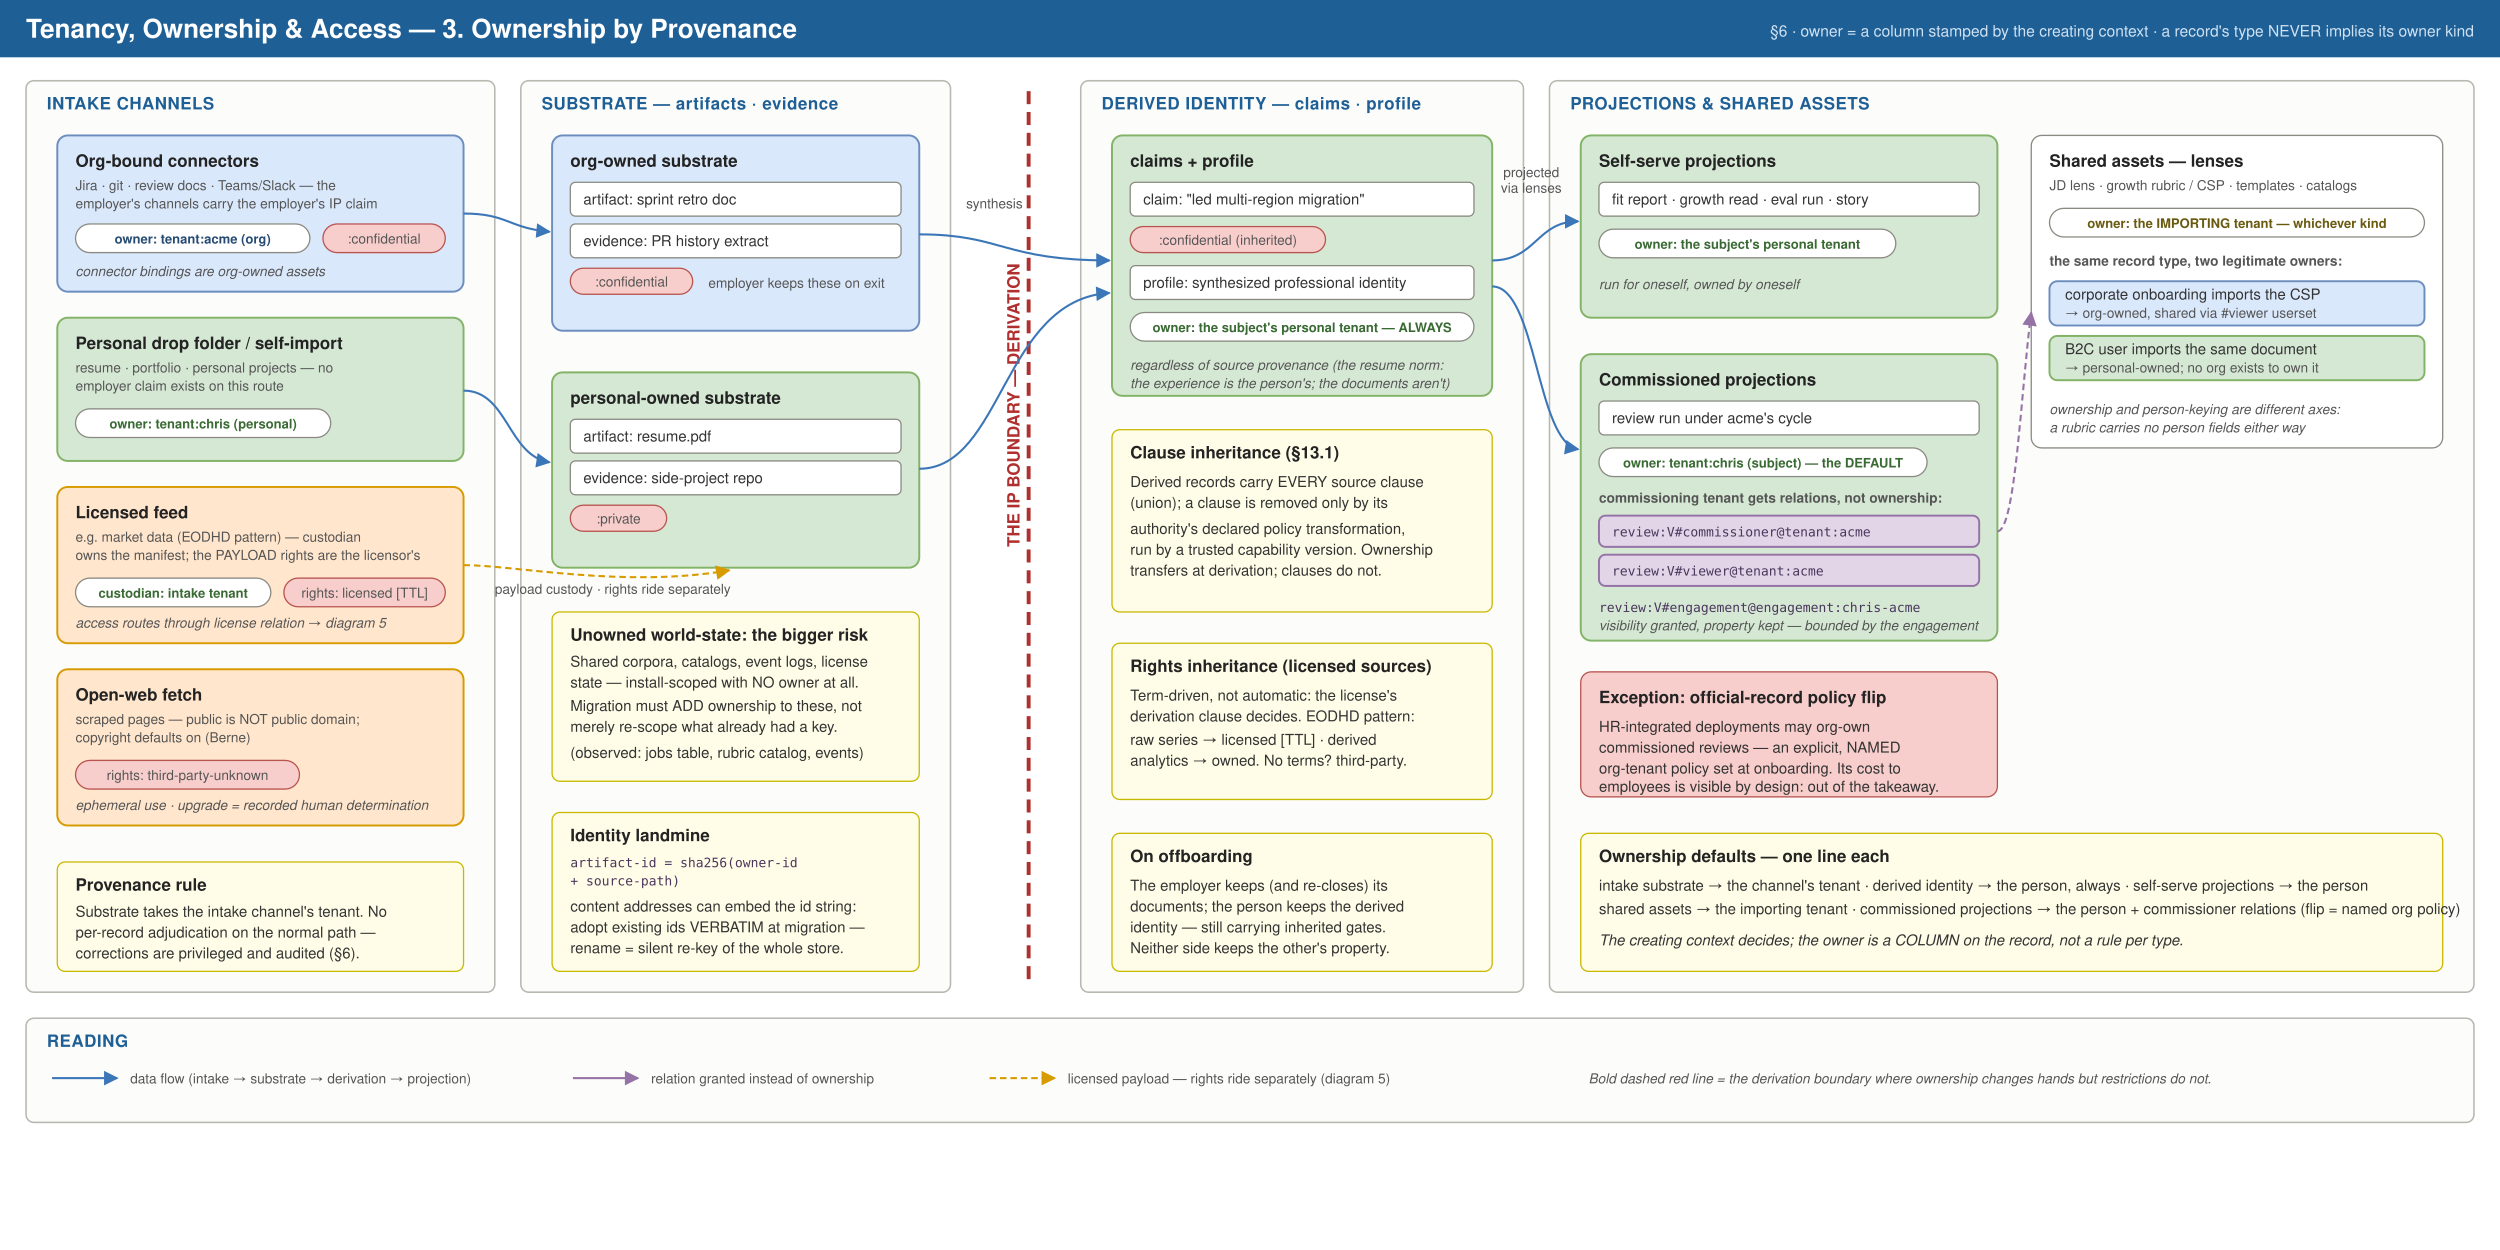
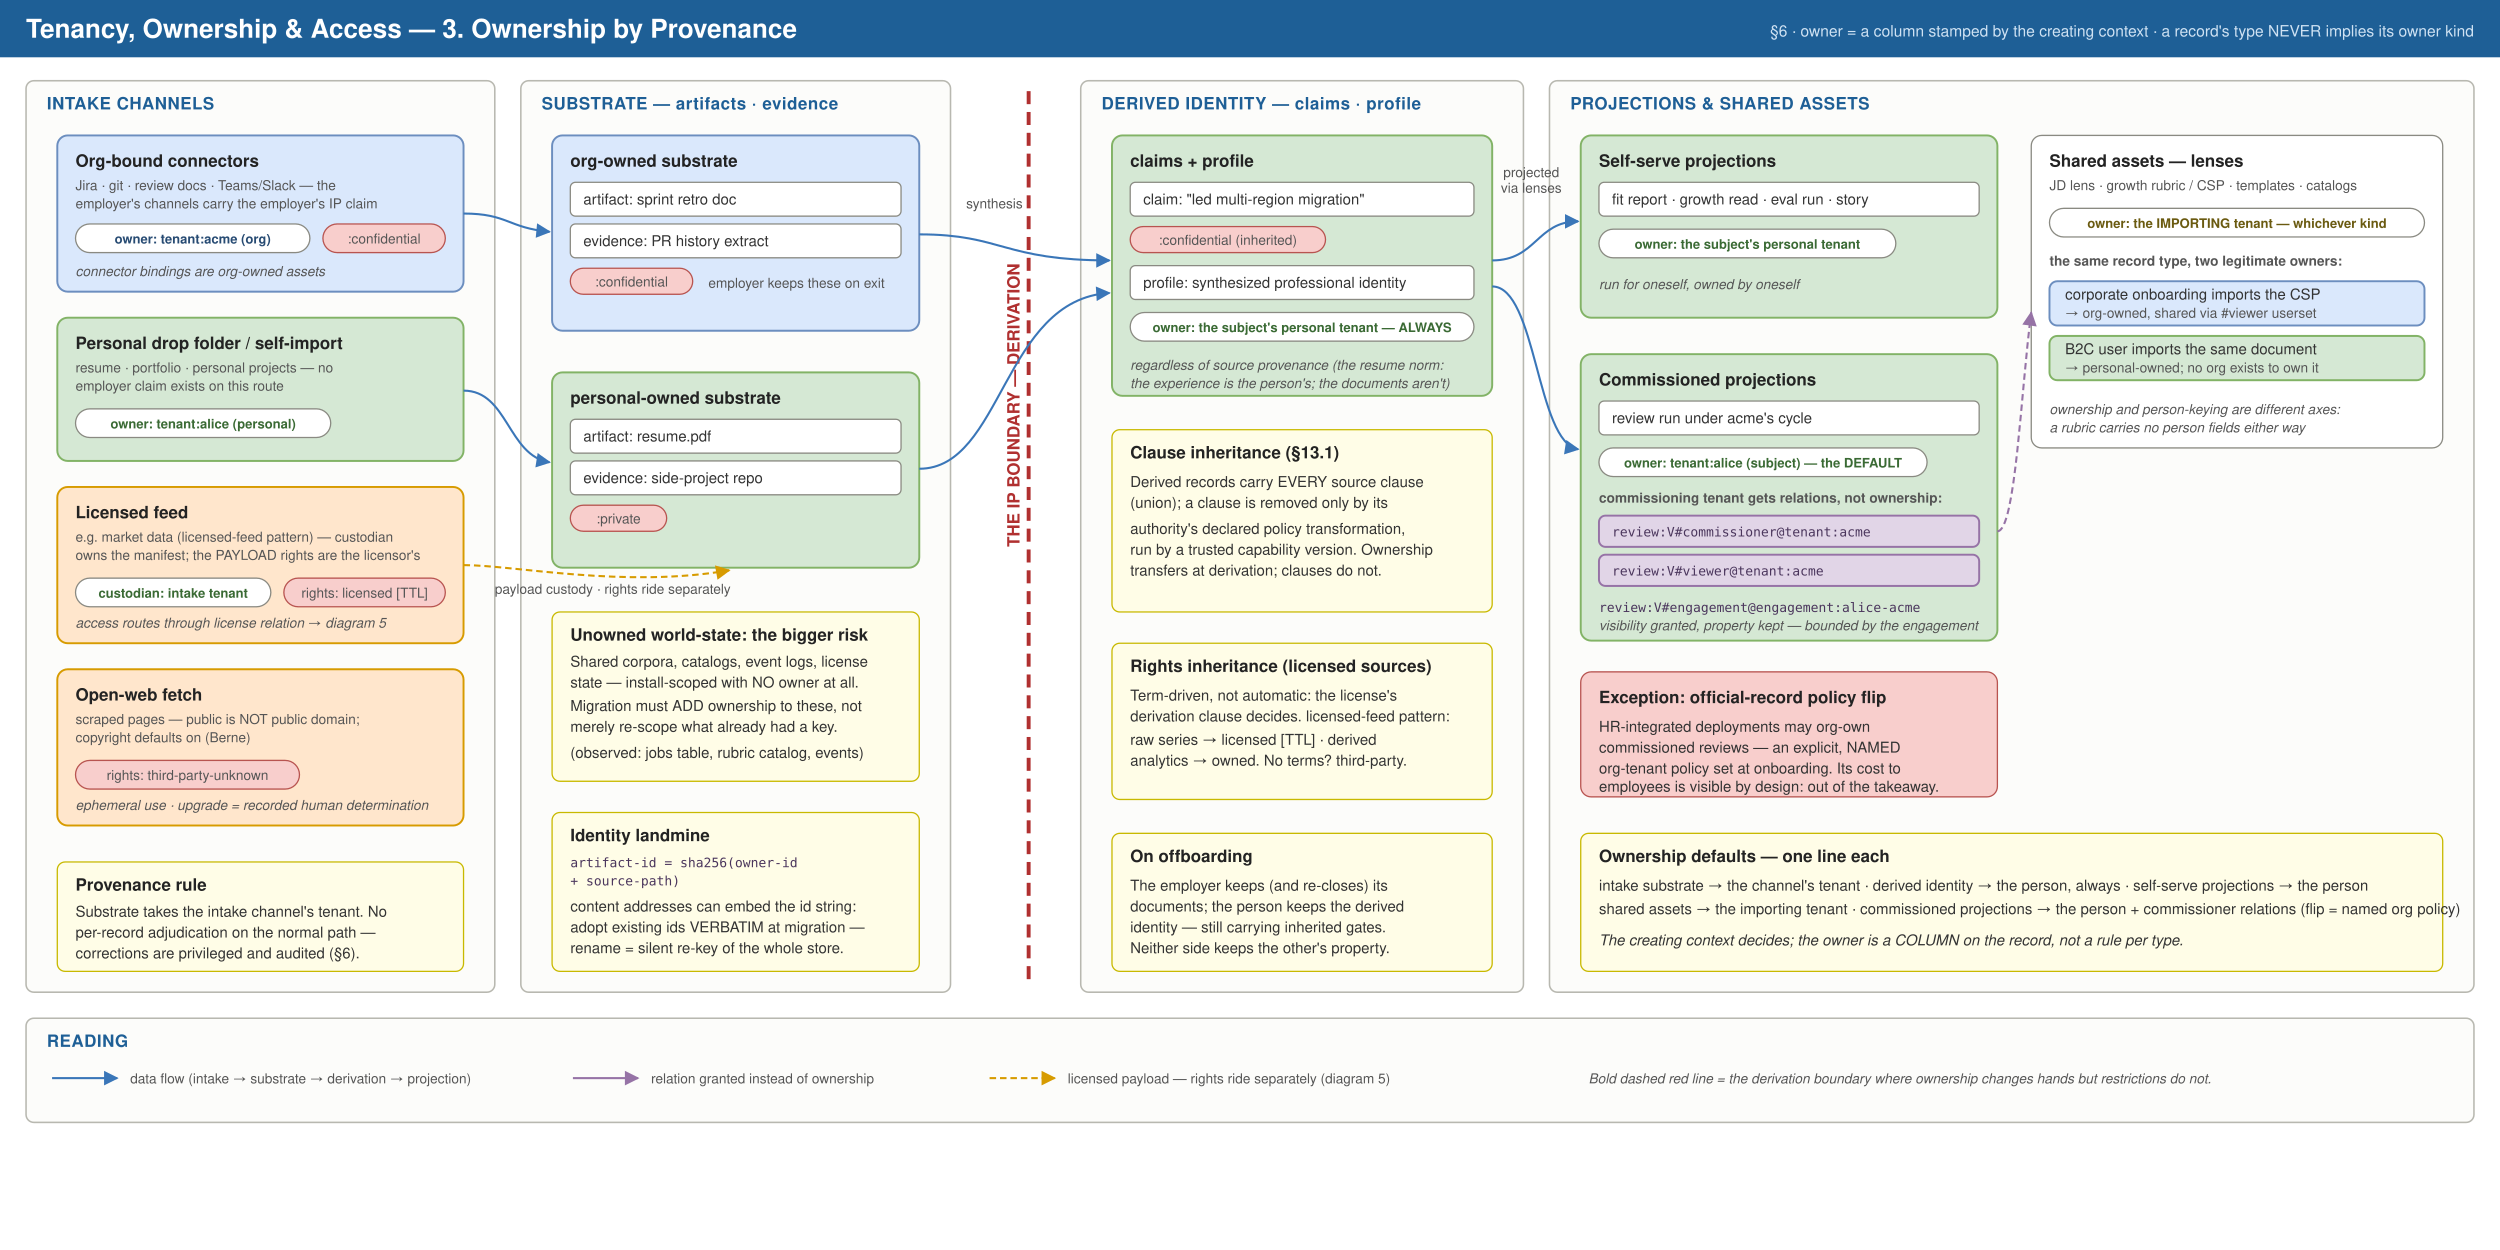
<svg xmlns="http://www.w3.org/2000/svg" viewBox="0 0 1920 960" font-family="Helvetica, Arial, sans-serif">
  <defs>
    <marker id="aB" viewBox="0 0 10 10" refX="9" refY="5" markerWidth="7" markerHeight="7" orient="auto-start-reverse">
      <path d="M0,0 L10,5 L0,10 z" fill="#3a76b8" />
    </marker>
    <marker id="aP" viewBox="0 0 10 10" refX="9" refY="5" markerWidth="7" markerHeight="7" orient="auto-start-reverse">
      <path d="M0,0 L10,5 L0,10 z" fill="#9673a6" />
    </marker>
    <marker id="aO" viewBox="0 0 10 10" refX="9" refY="5" markerWidth="7" markerHeight="7" orient="auto-start-reverse">
      <path d="M0,0 L10,5 L0,10 z" fill="#d79b00" />
    </marker>
    <style>
      .band{fill:#1e5f96;} .bandT{fill:#fff;font-size:20px;font-weight:bold;} .bandS{fill:#cfe2f3;font-size:12px;}
      .zone{fill:#fcfcfa;stroke:#b8b8b0;stroke-width:1.2;} .zoneT{fill:#1e5f96;font-size:13px;font-weight:bold;letter-spacing:.4px;}
      .pt{fill:#d5e8d4;stroke:#82b366;stroke-width:1.5;} .ot{fill:#dae8fc;stroke:#6c8ebf;stroke-width:1.5;}
      .rel{fill:#e1d5e7;stroke:#9673a6;stroke-width:1.5;} .rec{fill:#ffffff;stroke:#8a8a82;stroke-width:1;}
      .ext{fill:#ffe6cc;stroke:#d79b00;stroke-width:1.5;} .dis{fill:#f8cecc;stroke:#b85450;stroke-width:1;}
      .h{font-size:13px;font-weight:bold;fill:#232323;} .t{font-size:11.5px;fill:#333;} .s{font-size:10.5px;fill:#555;}
      .m{font-family:Menlo,Consolas,monospace;font-size:10px;fill:#4a355c;}
      .note{fill:#fffde7;stroke:#c8b900;stroke-width:1;}
      .eB{stroke:#3a76b8;stroke-width:1.6;fill:none;} .eP{stroke:#9673a6;stroke-width:1.6;fill:none;}
      .eO{stroke:#d79b00;stroke-width:1.6;fill:none;}
      .own{font-size:10px;font-weight:bold;}
    </style>
  </defs>
  <rect width="1920" height="960" fill="#ffffff" />
  <rect class="band" x="0" y="0" width="1920" height="44" />
  <text class="bandT" x="20" y="29">Tenancy, Ownership &amp; Access — 3. Ownership by Provenance</text>
  <text class="bandS" x="1900" y="28" text-anchor="end">§6 · owner = a column stamped by the creating context · a record's type NEVER implies its owner kind</text>
  <rect class="zone" x="20" y="62" width="360" height="700" rx="6" />
  <text class="zoneT" x="36" y="84">INTAKE CHANNELS</text>
  <rect class="zone" x="400" y="62" width="330" height="700" rx="6" />
  <text class="zoneT" x="416" y="84">SUBSTRATE — artifacts · evidence</text>
  <rect class="zone" x="830" y="62" width="340" height="700" rx="6" />
  <text class="zoneT" x="846" y="84">DERIVED IDENTITY — claims · profile</text>
  <rect class="zone" x="1190" y="62" width="710" height="700" rx="6" />
  <text class="zoneT" x="1206" y="84">PROJECTIONS &amp; SHARED ASSETS</text>
  <line x1="790" y1="70" x2="790" y2="755" stroke="#b03030" stroke-width="3" stroke-dasharray="10 6" />
  <text x="783" y="420" font-size="13" font-weight="bold" fill="#b03030" transform="rotate(-90 783 420)">THE IP BOUNDARY — DERIVATION</text>
  <rect class="ot" x="44" y="104" width="312" height="120" rx="8" />
  <text class="h" x="58" y="128">Org-bound connectors</text>
  <text class="s" x="58" y="146">Jira · git · review docs · Teams/Slack — the</text>
  <text class="s" x="58" y="160">employer's channels carry the employer's IP claim</text>
  <rect class="rec" x="58" y="172" width="180" height="22" rx="11" fill="#dae8fc" />
  <text class="own" x="148" y="187" text-anchor="middle" fill="#274b73">owner: tenant:acme (org)</text>
  <rect class="dis" x="248" y="172" width="94" height="22" rx="11" />
  <text class="s" x="295" y="187" text-anchor="middle">:confidential</text>
  <text class="s" x="58" y="212" font-style="italic">connector bindings are org-owned assets</text>
  <rect class="pt" x="44" y="244" width="312" height="110" rx="8" />
  <text class="h" x="58" y="268">Personal drop folder / self-import</text>
  <text class="s" x="58" y="286">resume · portfolio · personal projects — no</text>
  <text class="s" x="58" y="300">employer claim exists on this route</text>
  <rect class="rec" x="58" y="314" width="196" height="22" rx="11" fill="#d5e8d4" />
-   <text class="own" x="156" y="329" text-anchor="middle" fill="#3a6a34">owner: tenant:chris (personal)</text>
+   <text class="own" x="156" y="329" text-anchor="middle" fill="#3a6a34">owner: tenant:alice (personal)</text>
  <rect class="ext" x="44" y="374" width="312" height="120" rx="8" />
  <text class="h" x="58" y="398">Licensed feed</text>
-   <text class="s" x="58" y="416">e.g. market data (EODHD pattern) — custodian</text>
+   <text class="s" x="58" y="416">e.g. market data (licensed-feed pattern) — custodian</text>
  <text class="s" x="58" y="430">owns the manifest; the PAYLOAD rights are the licensor's</text>
  <rect class="rec" x="58" y="444" width="150" height="22" rx="11" fill="#d5e8d4" />
  <text class="own" x="133" y="459" text-anchor="middle" fill="#3a6a34">custodian: intake tenant</text>
  <rect class="dis" x="218" y="444" width="124" height="22" rx="11" />
  <text class="s" x="280" y="459" text-anchor="middle">rights: licensed [TTL]</text>
  <text class="s" x="58" y="482" font-style="italic">access routes through license relation → diagram 5</text>
  <rect class="ext" x="44" y="514" width="312" height="120" rx="8" />
  <text class="h" x="58" y="538">Open-web fetch</text>
  <text class="s" x="58" y="556">scraped pages — public is NOT public domain;</text>
  <text class="s" x="58" y="570">copyright defaults on (Berne)</text>
  <rect class="dis" x="58" y="584" width="172" height="22" rx="11" />
  <text class="s" x="144" y="599" text-anchor="middle">rights: third-party-unknown</text>
  <text class="s" x="58" y="622" font-style="italic">ephemeral use · upgrade = recorded human determination</text>
  <rect class="note" x="44" y="662" width="312" height="84" rx="6" />
  <text class="h" x="58" y="684">Provenance rule</text>
  <text class="t" x="58" y="704">Substrate takes the intake channel's tenant. No</text>
  <text class="t" x="58" y="720">per-record adjudication on the normal path —</text>
  <text class="t" x="58" y="736">corrections are privileged and audited (§6).</text>
  <rect class="ot" x="424" y="104" width="282" height="150" rx="8" />
  <text class="h" x="438" y="128">org-owned substrate</text>
  <rect class="rec" x="438" y="140" width="254" height="26" rx="4" />
  <text class="t" x="448" y="157">artifact: sprint retro doc</text>
  <rect class="rec" x="438" y="172" width="254" height="26" rx="4" />
  <text class="t" x="448" y="189">evidence: PR history extract</text>
  <rect class="dis" x="438" y="206" width="94" height="20" rx="10" />
  <text class="s" x="485" y="220" text-anchor="middle">:confidential</text>
  <text class="s" x="544" y="221">employer keeps these on exit</text>
  <rect class="pt" x="424" y="286" width="282" height="150" rx="8" />
  <text class="h" x="438" y="310">personal-owned substrate</text>
  <rect class="rec" x="438" y="322" width="254" height="26" rx="4" />
  <text class="t" x="448" y="339">artifact: resume.pdf</text>
  <rect class="rec" x="438" y="354" width="254" height="26" rx="4" />
  <text class="t" x="448" y="371">evidence: side-project repo</text>
  <rect class="dis" x="438" y="388" width="74" height="20" rx="10" />
  <text class="s" x="475" y="402" text-anchor="middle">:private</text>
  <rect class="note" x="424" y="470" width="282" height="130" rx="6" />
  <text class="h" x="438" y="492">Unowned world-state: the bigger risk</text>
  <text class="t" x="438" y="512">Shared corpora, catalogs, event logs, license</text>
  <text class="t" x="438" y="528">state — install-scoped with NO owner at all.</text>
  <text class="t" x="438" y="546">Migration must ADD ownership to these, not</text>
  <text class="t" x="438" y="562">merely re-scope what already had a key.</text>
  <text class="t" x="438" y="582">(observed: jobs table, rubric catalog, events)</text>
  <rect class="note" x="424" y="624" width="282" height="122" rx="6" />
  <text class="h" x="438" y="646">Identity landmine</text>
  <text class="m" x="438" y="666">artifact-id = sha256(owner-id</text>
  <text class="m" x="438" y="680">              + source-path)</text>
  <text class="t" x="438" y="700">content addresses can embed the id string:</text>
  <text class="t" x="438" y="716">adopt existing ids VERBATIM at migration —</text>
  <text class="t" x="438" y="732">rename = silent re-key of the whole store.</text>
  <rect class="pt" x="854" y="104" width="292" height="200" rx="8" />
  <text class="h" x="868" y="128">claims + profile</text>
  <rect class="rec" x="868" y="140" width="264" height="26" rx="4" />
  <text class="t" x="878" y="157">claim: "led multi-region migration"</text>
  <rect class="dis" x="868" y="174" width="150" height="20" rx="10" />
  <text class="s" x="943" y="188" text-anchor="middle">:confidential (inherited)</text>
  <rect class="rec" x="868" y="204" width="264" height="26" rx="4" />
  <text class="t" x="878" y="221">profile: synthesized professional identity</text>
  <rect class="rec" x="868" y="240" width="264" height="22" rx="11" fill="#d5e8d4" />
  <text class="own" x="1000" y="255" text-anchor="middle" fill="#3a6a34">owner: the subject's personal tenant — ALWAYS</text>
  <text class="s" x="868" y="284" font-style="italic">regardless of source provenance (the resume norm:</text>
  <text class="s" x="868" y="298" font-style="italic">the experience is the person's; the documents aren't)</text>
  <rect class="note" x="854" y="330" width="292" height="140" rx="6" />
  <text class="h" x="868" y="352">Clause inheritance (§13.1)</text>
  <text class="t" x="868" y="374">Derived records carry EVERY source clause</text>
  <text class="t" x="868" y="390">(union); a clause is removed only by its</text>
  <text class="t" x="868" y="410">authority's declared policy transformation,</text>
  <text class="t" x="868" y="426">run by a trusted capability version. Ownership</text>
  <text class="t" x="868" y="442">transfers at derivation; clauses do not.</text>
  <rect class="note" x="854" y="494" width="292" height="120" rx="6" />
  <text class="h" x="868" y="516">Rights inheritance (licensed sources)</text>
  <text class="t" x="868" y="538">Term-driven, not automatic: the license's</text>
-   <text class="t" x="868" y="554">derivation clause decides. EODHD pattern:</text>
+   <text class="t" x="868" y="554">derivation clause decides. licensed-feed pattern:</text>
  <text class="t" x="868" y="572">raw series → licensed [TTL] · derived</text>
  <text class="t" x="868" y="588">analytics → owned. No terms? third-party.</text>
  <rect class="note" x="854" y="640" width="292" height="106" rx="6" />
  <text class="h" x="868" y="662">On offboarding</text>
  <text class="t" x="868" y="684">The employer keeps (and re-closes) its</text>
  <text class="t" x="868" y="700">documents; the person keeps the derived</text>
  <text class="t" x="868" y="716">identity — still carrying inherited gates.</text>
  <text class="t" x="868" y="732">Neither side keeps the other's property.</text>
  <rect class="pt" x="1214" y="104" width="320" height="140" rx="8" />
  <text class="h" x="1228" y="128">Self-serve projections</text>
  <rect class="rec" x="1228" y="140" width="292" height="26" rx="4" />
  <text class="t" x="1238" y="157">fit report · growth read · eval run · story</text>
  <rect class="rec" x="1228" y="176" width="228" height="22" rx="11" fill="#d5e8d4" />
  <text class="own" x="1342" y="191" text-anchor="middle" fill="#3a6a34">owner: the subject's personal tenant</text>
  <text class="s" x="1228" y="222" font-style="italic">run for oneself, owned by oneself</text>
  <rect class="pt" x="1214" y="272" width="320" height="220" rx="8" />
  <text class="h" x="1228" y="296">Commissioned projections</text>
  <rect class="rec" x="1228" y="308" width="292" height="26" rx="4" />
  <text class="t" x="1238" y="325">review run under acme's cycle</text>
  <rect class="rec" x="1228" y="344" width="252" height="22" rx="11" fill="#d5e8d4" />
-   <text class="own" x="1354" y="359" text-anchor="middle" fill="#3a6a34">owner: tenant:chris (subject) — the DEFAULT</text>
+   <text class="own" x="1354" y="359" text-anchor="middle" fill="#3a6a34">owner: tenant:alice (subject) — the DEFAULT</text>
  <text class="s" x="1228" y="386" font-weight="bold">commissioning tenant gets relations, not ownership:</text>
  <rect class="rel" x="1228" y="396" width="292" height="24" rx="5" />
  <text class="m" x="1238" y="412">review:V#commissioner@tenant:acme</text>
  <rect class="rel" x="1228" y="426" width="292" height="24" rx="5" />
  <text class="m" x="1238" y="442">review:V#viewer@tenant:acme</text>
-   <text class="m" x="1228" y="470">review:V#engagement@engagement:chris-acme</text>
+   <text class="m" x="1228" y="470">review:V#engagement@engagement:alice-acme</text>
  <text class="s" x="1228" y="484" font-style="italic">visibility granted, property kept — bounded by the engagement</text>
  <rect class="dis" x="1214" y="516" width="320" height="96" rx="8" />
  <text class="h" x="1228" y="540">Exception: official-record policy flip</text>
  <text class="t" x="1228" y="562">HR-integrated deployments may org-own</text>
  <text class="t" x="1228" y="578">commissioned reviews — an explicit, NAMED</text>
  <text class="t" x="1228" y="594">org-tenant policy set at onboarding. Its cost to</text>
  <text class="t" x="1228" y="608">employees is visible by design: out of the takeaway.</text>
  <rect class="rec" x="1560" y="104" width="316" height="240" rx="8" />
  <text class="h" x="1574" y="128">Shared assets — lenses</text>
  <text class="s" x="1574" y="146">JD lens · growth rubric / CSP · templates · catalogs</text>
  <rect class="rec" x="1574" y="160" width="288" height="22" rx="11" fill="#fffde7" stroke="#c8b900" />
  <text class="own" x="1718" y="175" text-anchor="middle" fill="#6a5a10">owner: the IMPORTING tenant — whichever kind</text>
  <text class="s" x="1574" y="204" font-weight="bold">the same record type, two legitimate owners:</text>
  <rect class="ot" x="1574" y="216" width="288" height="34" rx="6" />
  <text class="t" x="1586" y="230">corporate onboarding imports the CSP</text>
  <text class="s" x="1586" y="244">→ org-owned, shared via #viewer userset</text>
  <rect class="pt" x="1574" y="258" width="288" height="34" rx="6" />
  <text class="t" x="1586" y="272">B2C user imports the same document</text>
  <text class="s" x="1586" y="286">→ personal-owned; no org exists to own it</text>
  <text class="s" x="1574" y="318" font-style="italic">ownership and person-keying are different axes:</text>
  <text class="s" x="1574" y="332" font-style="italic">a rubric carries no person fields either way</text>
  <rect class="note" x="1214" y="640" width="662" height="106" rx="6" />
  <text class="h" x="1228" y="662">Ownership defaults — one line each</text>
  <text class="t" x="1228" y="684">intake substrate → the channel's tenant · derived identity → the person, always · self-serve projections → the person</text>
  <text class="t" x="1228" y="702">shared assets → the importing tenant · commissioned projections → the person + commissioner relations (flip = named org policy)</text>
  <text class="t" x="1228" y="726" font-style="italic">The creating context decides; the owner is a COLUMN on the record, not a rule per type.</text>
  <path class="eB" d="M356,164 C390,164 390,175 422,178" marker-end="url(#aB)" />
  <path class="eB" d="M356,300 C390,300 390,350 422,355" marker-end="url(#aB)" />
  <path class="eO" d="M356,434 C395,434 480,452 560,438" marker-end="url(#aO)" stroke-dasharray="5 3" />
  <text class="s" x="380" y="456" fill="#a06a00">payload custody · rights ride separately</text>
  <path class="eB" d="M706,180 C770,180 770,200 852,200" marker-end="url(#aB)" />
  <path class="eB" d="M706,360 C770,360 770,230 852,225" marker-end="url(#aB)" />
  <text class="s" x="742" y="160" fill="#3a76b8">synthesis</text>
  <path class="eB" d="M1146,200 C1180,200 1180,170 1212,170" marker-end="url(#aB)" />
  <path class="eB" d="M1146,220 C1180,220 1180,340 1212,345" marker-end="url(#aB)" />
  <text class="s" x="1176" y="136" fill="#3a76b8" text-anchor="middle">projected</text>
  <text class="s" x="1176" y="148" fill="#3a76b8" text-anchor="middle">via lenses</text>
  <path class="eP" d="M1534,408 C1548,408 1552,300 1560,240" marker-end="url(#aP)" stroke-dasharray="5 3" />
  <rect class="zone" x="20" y="782" width="1880" height="80" rx="6" />
  <text class="zoneT" x="36" y="804">READING</text>
  <line class="eB" x1="40" y1="828" x2="90" y2="828" marker-end="url(#aB)" />
  <text class="s" x="100" y="832">data flow (intake → substrate → derivation → projection)</text>
  <line class="eP" x1="440" y1="828" x2="490" y2="828" marker-end="url(#aP)" />
  <text class="s" x="500" y="832">relation granted instead of ownership</text>
  <line class="eO" x1="760" y1="828" x2="810" y2="828" marker-end="url(#aO)" stroke-dasharray="5 3" />
  <text class="s" x="820" y="832">licensed payload — rights ride separately (diagram 5)</text>
  <text class="s" x="1220" y="832" font-style="italic">Bold dashed red line = the derivation boundary where ownership changes hands but restrictions do not.</text>
</svg>
